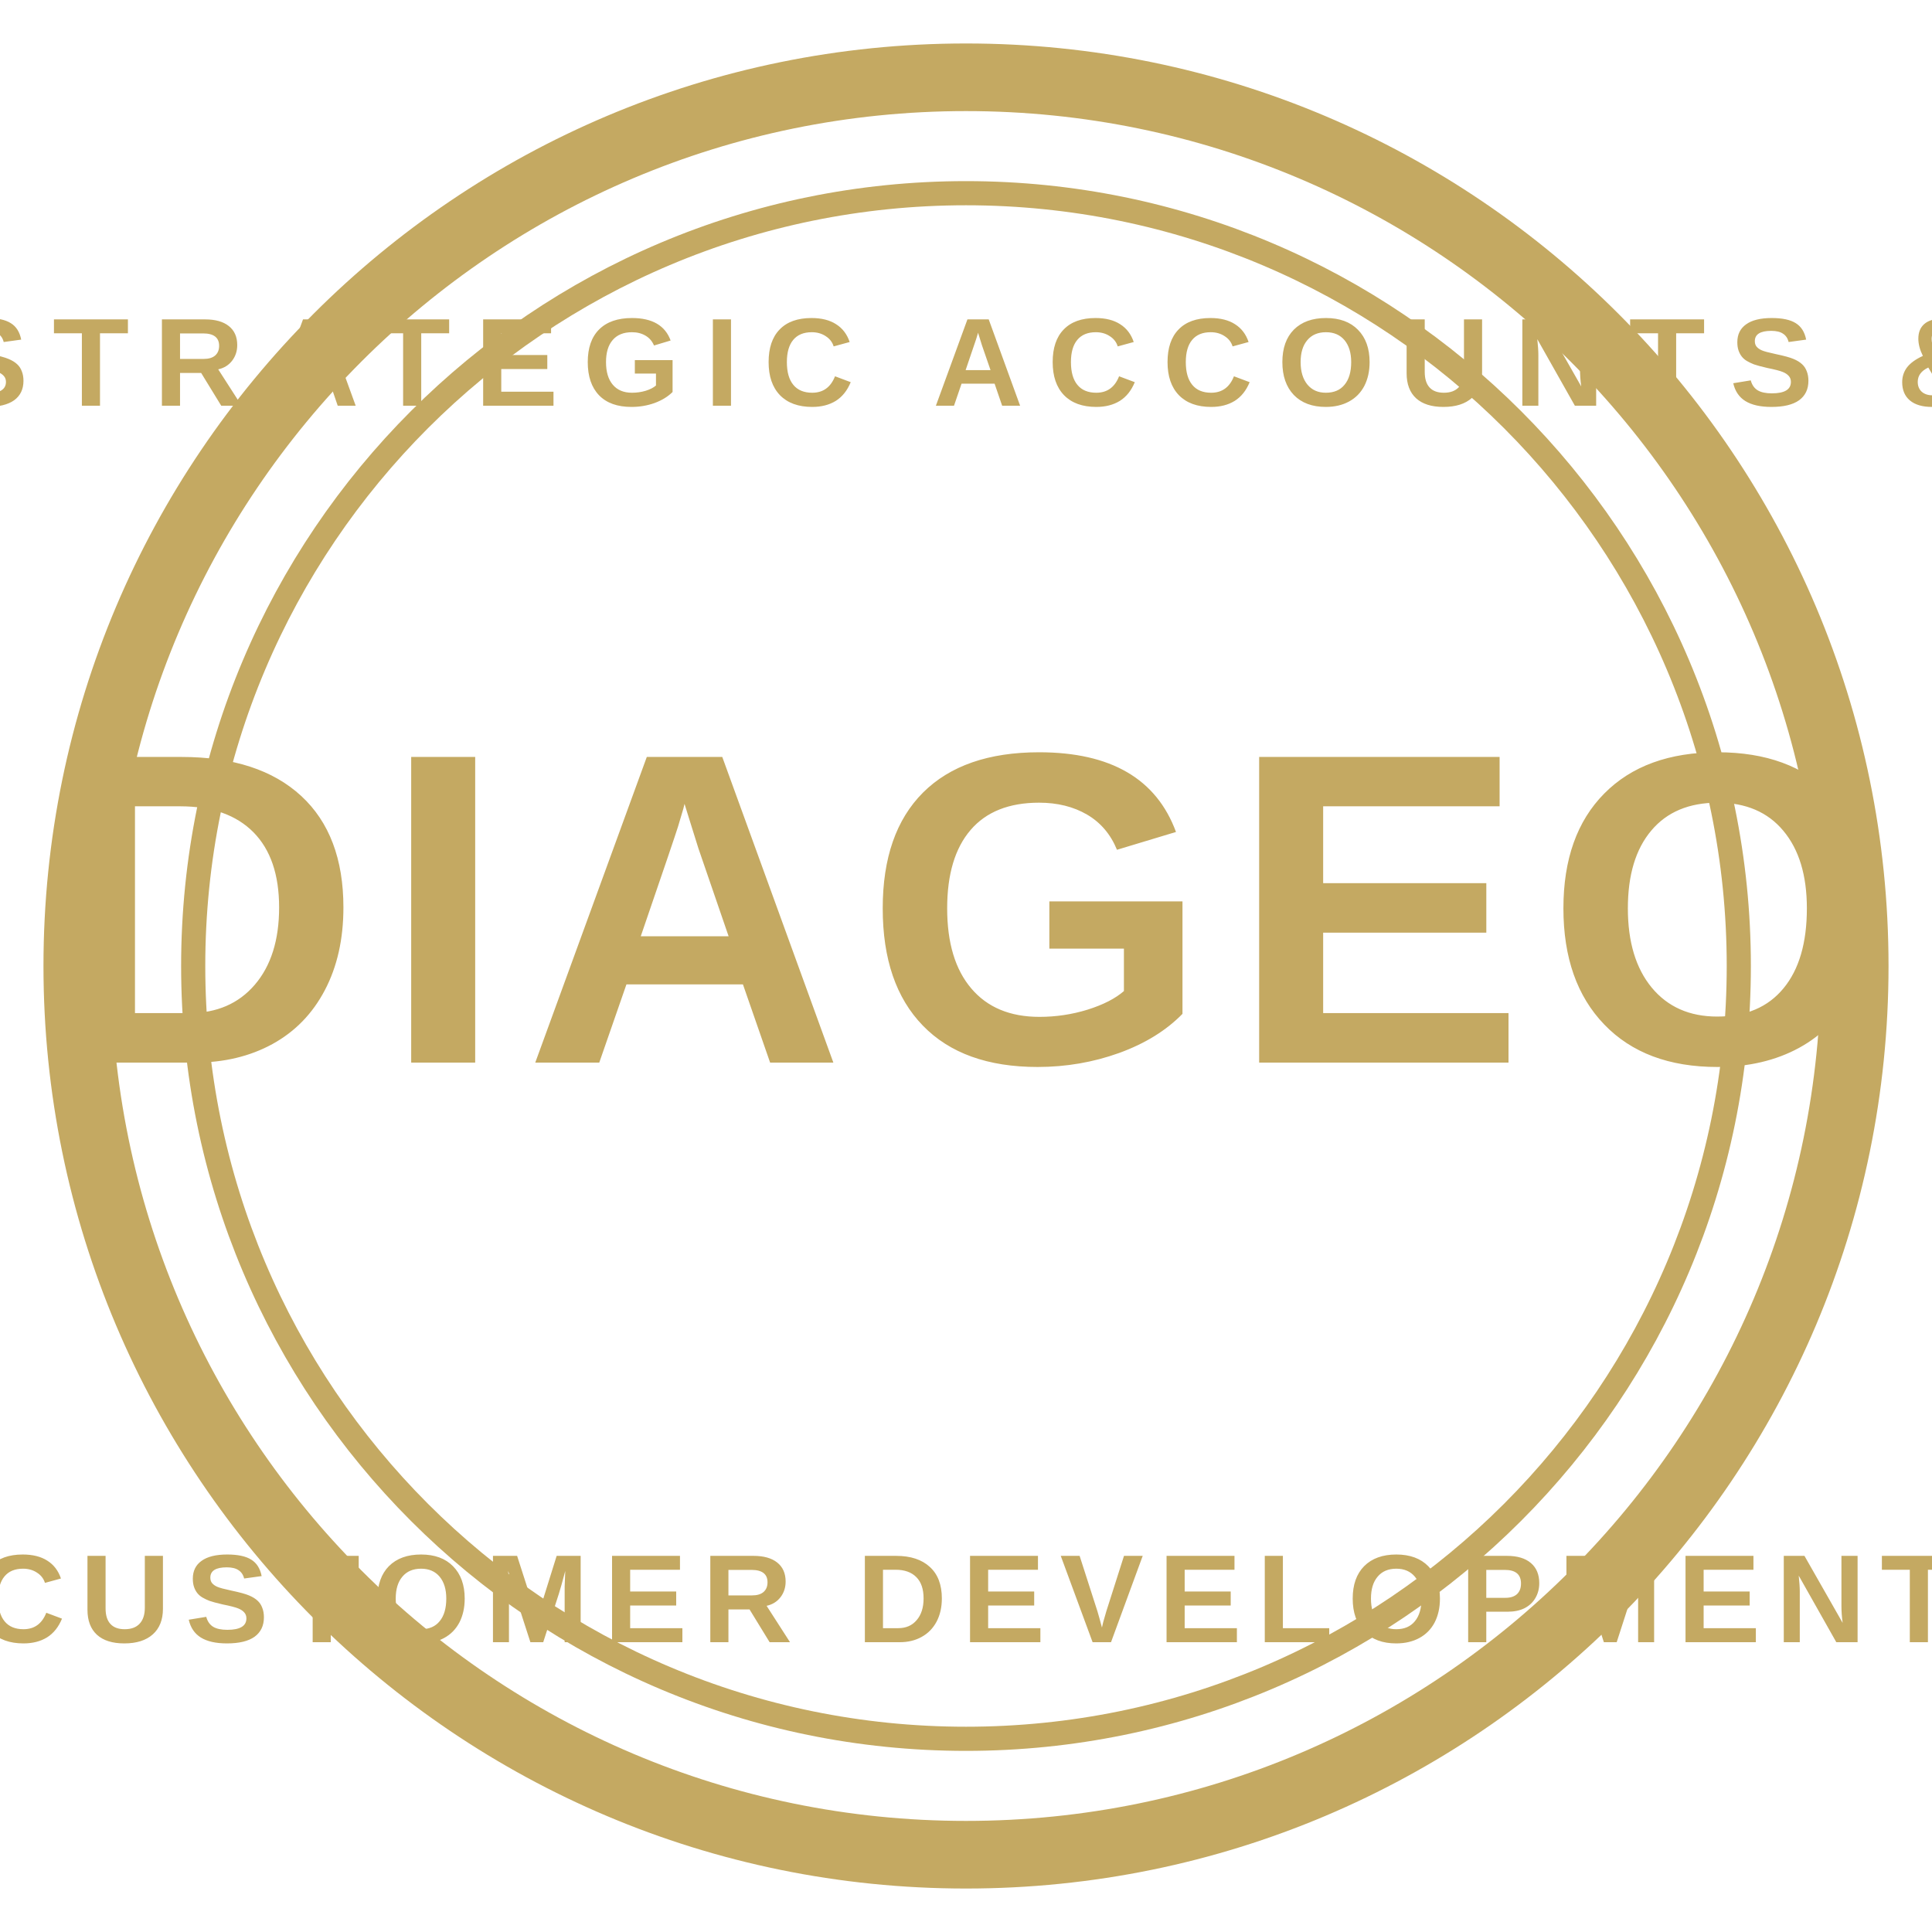
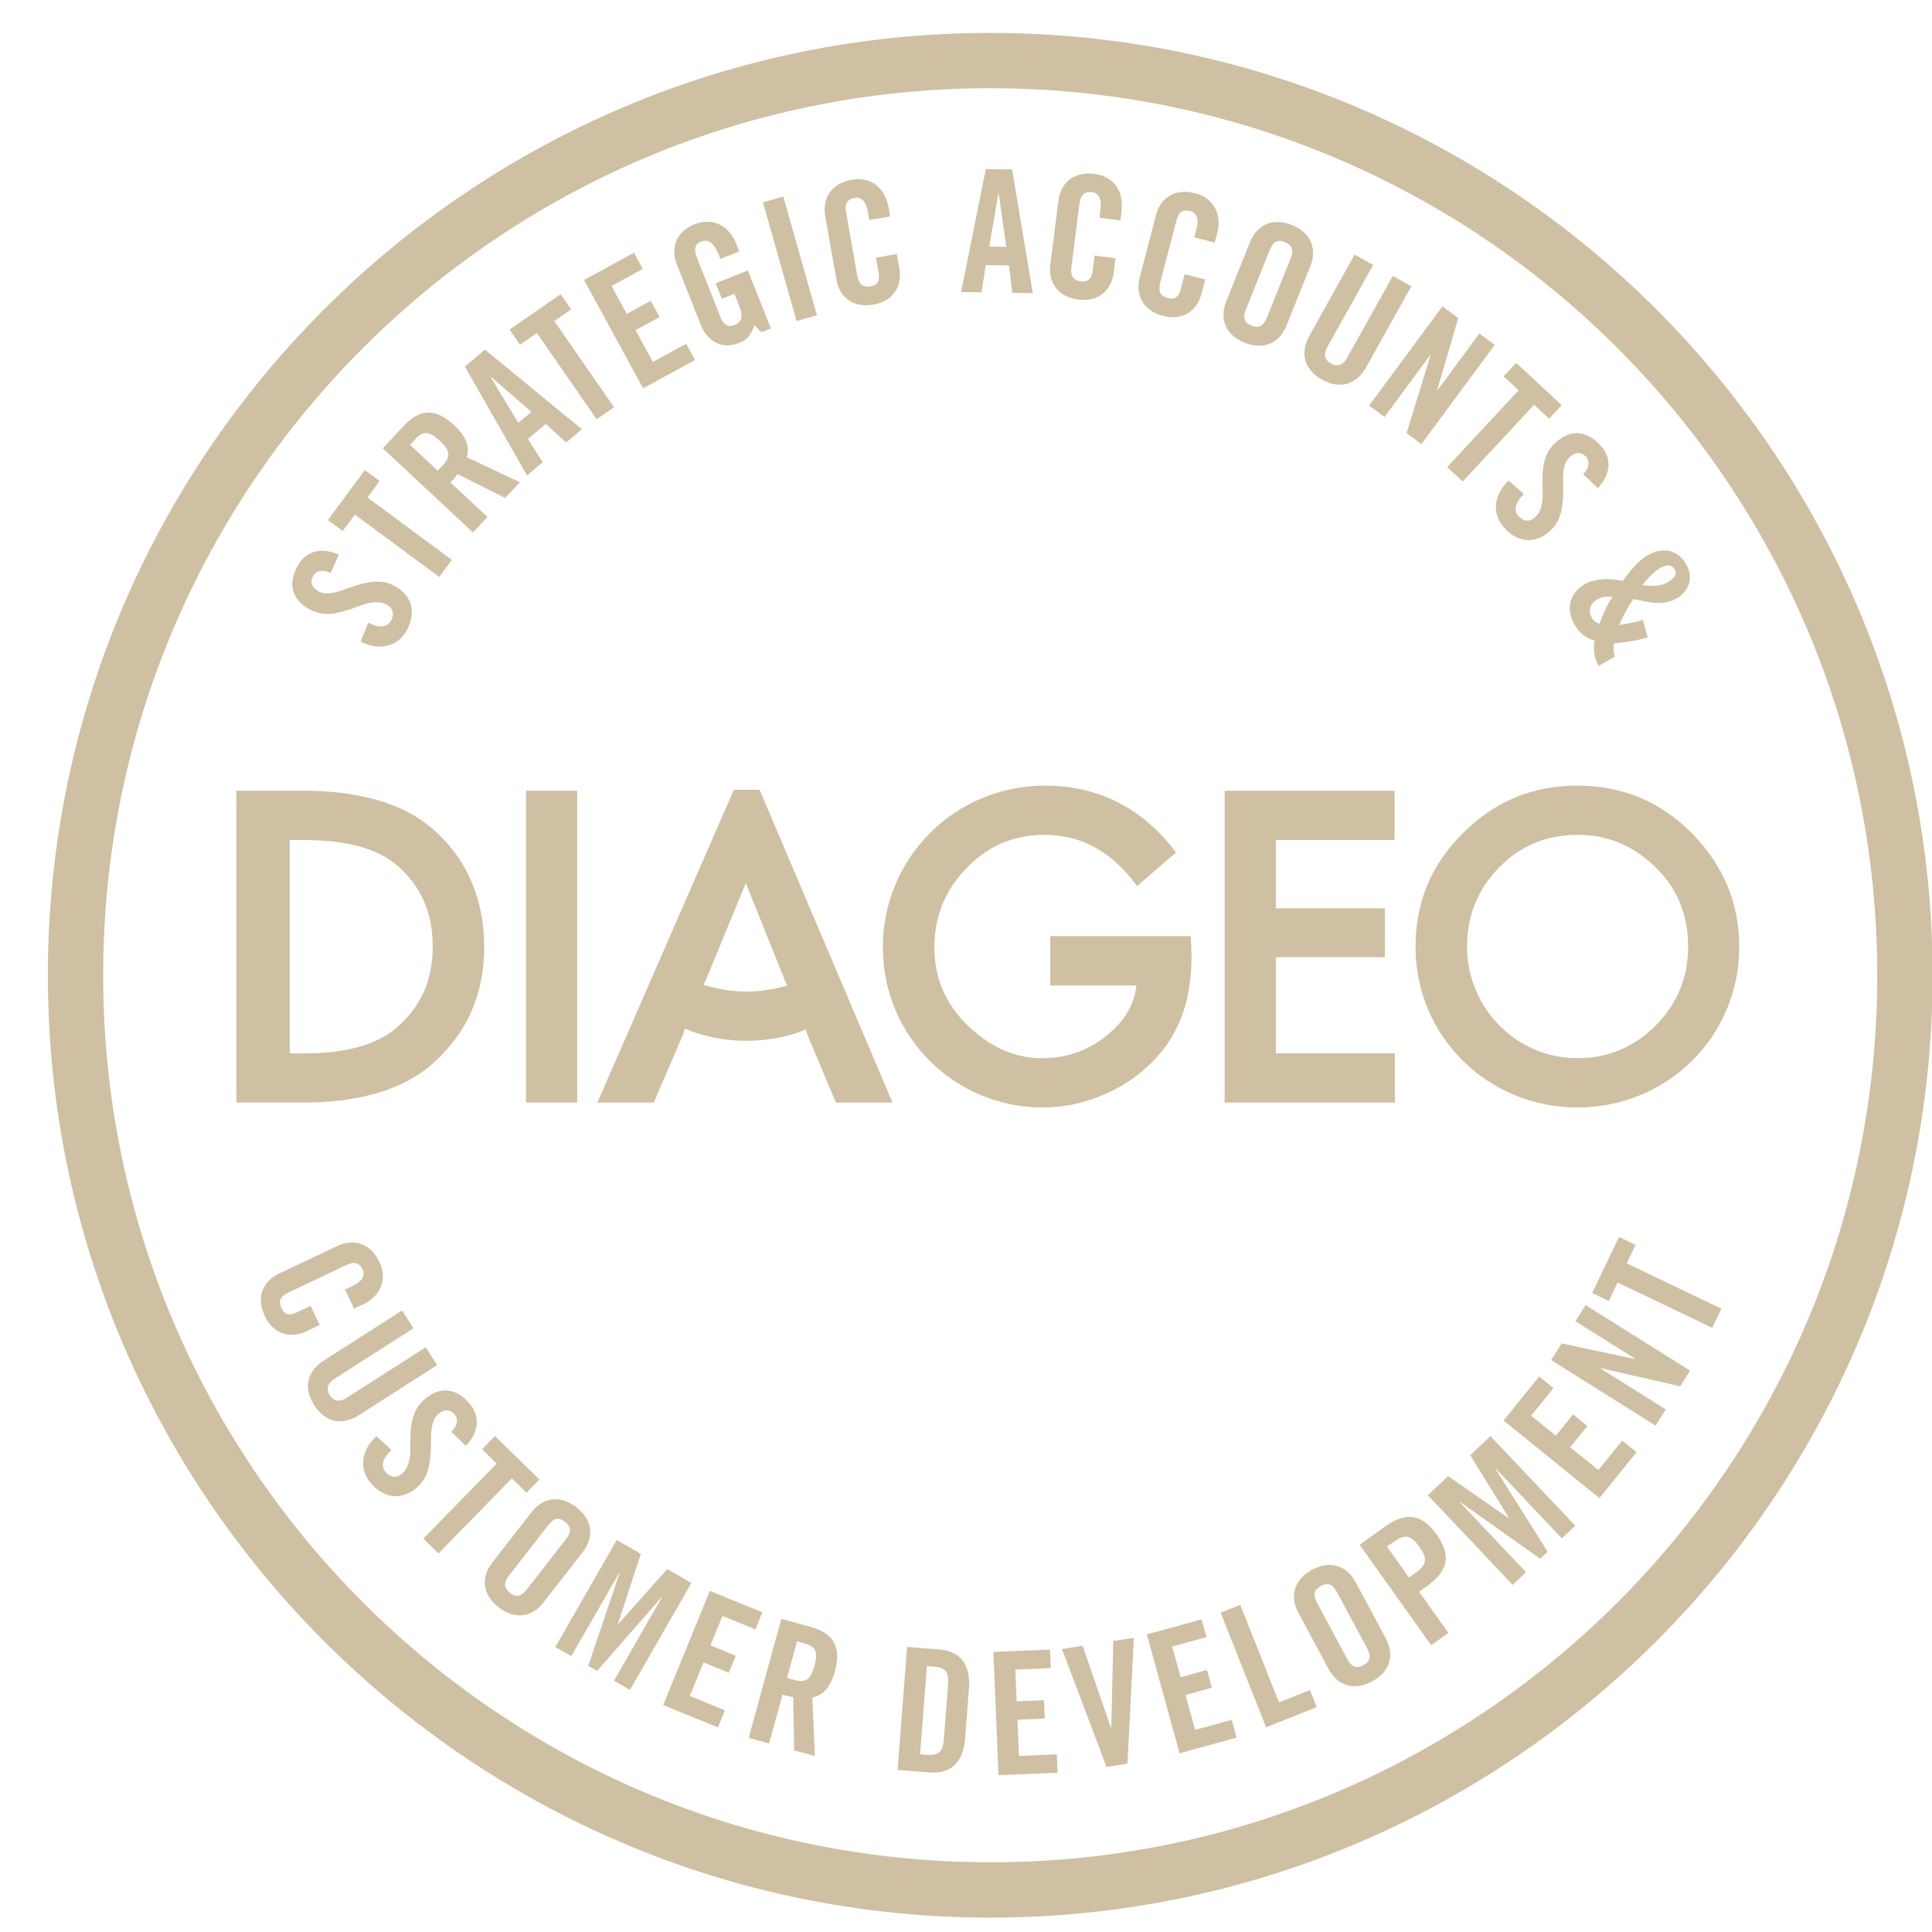
- <svg xmlns="http://www.w3.org/2000/svg" viewBox="0 0 200 200">
-   <circle cx="100" cy="100" r="92" stroke="#C4A962" stroke-width="7" fill="none" />
-   <circle cx="100" cy="100" r="80" stroke="#C4A962" stroke-width="2.5" fill="none" />
-   <text x="100" y="110" text-anchor="middle" font-family="'Arial Black', Arial, Helvetica, sans-serif" font-size="46" font-weight="900" fill="#C4A962" letter-spacing="2">DIAGEO</text>
-   <text x="100" y="42" text-anchor="middle" font-family="Arial, Helvetica, sans-serif" font-size="13" font-weight="700" fill="#C4A962" letter-spacing="2.5">STRATEGIC ACCOUNTS &amp;</text>
-   <text x="100" y="170" text-anchor="middle" font-family="Arial, Helvetica, sans-serif" font-size="13" font-weight="700" fill="#C4A962" letter-spacing="1.5">CUSTOMER DEVELOPMENT</text>
+ <svg xmlns="http://www.w3.org/2000/svg" id="Layer_1" data-name="Layer 1" viewBox="30 28 300 300">
+   <defs>
+     <style>
+       .cls-1 {
+         fill: #cfc0a3;
+       }
+     </style>
+   </defs>
+   <g>
+     <path class="cls-1" d="M183.76,33.11c-80.68,0-146.33,65.64-146.33,146.33s65.64,146.33,146.33,146.33,146.33-65.64,146.33-146.33S264.44,33.11,183.76,33.11ZM183.76,317.17c-76.07,0-137.74-61.67-137.74-137.74S107.69,41.7,183.76,41.7s137.74,61.67,137.74,137.74-61.67,137.74-137.74,137.74Z" />
+     <path class="cls-1" d="M139.21,180.97c.15-.3.4-.8.5-1.05l6.1-14.79,6,14.94c.1.25.3.65.45,1l-.75.15c-1.7.45-3.6.75-5.55.75s-3.75-.25-5.65-.75c-.35-.1-.85-.25-1.1-.25ZM77.2,158.44c6.8,0,11.59,1.4,14.59,4.05,3.6,3.15,5.4,7.3,5.4,12.49s-1.75,9.04-5.2,12.24c-3,2.85-7.89,4.35-14.79,4.35h-2.2v-33.13h2.2ZM287.08,162.68c3.4,3.3,5.05,7.45,5.05,12.29s-1.7,8.9-5.05,12.29c-3.35,3.35-7.4,5.05-12.14,5.05-9.55,0-17.14-7.85-17.14-17.34,0-4.8,1.7-8.95,5.05-12.34,3.3-3.35,7.39-5,12.09-5s8.74,1.7,12.14,5.05ZM206.57,165.58l6.05-5.2c-5.2-6.95-12.14-10.39-20.34-10.39-13.94,0-25.19,11.14-25.19,25.09s11.19,24.89,24.84,24.89c3.45,0,6.74-.75,9.94-2.2,3.1-1.4,5.8-3.35,8-5.9,2.1-2.35,3.45-5.05,4.25-8,.65-2.45,1.05-5.45.85-9.05l-.1-1.45h-21.79v7.65h13.39c-.35,3-1.9,5.6-4.6,7.75-2.95,2.4-6.3,3.55-10.04,3.55-4.35,0-8.25-1.8-11.84-5.35-3.25-3.3-4.9-7.25-4.9-11.84,0-4.85,1.7-9.05,5.2-12.54,3.3-3.35,7.29-4.95,11.89-4.95,5.9,0,10.54,2.7,14.39,7.95ZM155.35,188.62l4.45,10.59h8.79l-20.64-48.57h-4l-21.19,48.57h8.75l4.65-10.79c.1-.3.15-.5.2-.7.2.1.5.2.85.35,2.6,1,5.7,1.55,8.74,1.55s5.95-.6,7.7-1.2c.9-.3,1.2-.45,1.45-.6.05.2.2.65.25.8ZM76.95,199.21c8.9,0,15.74-2,20.34-6.15,5.25-4.7,7.9-10.69,7.9-18.04s-2.7-13.79-8.1-18.39c-4.55-3.9-11.29-5.85-20.04-5.85h-10.34v48.42h10.24ZM111.68,150.79v48.42h7.95v-48.42h-7.95ZM228.11,176.63h16.94v-7.6h-16.94v-10.59h18.44v-7.65h-26.39v48.42h26.44v-7.65h-18.49v-14.94ZM257.2,157.34c-4.95,4.85-7.4,10.79-7.4,17.69,0,13.94,11.25,24.94,25.14,24.94s25.13-10.94,25.13-24.94c0-6.85-2.5-12.69-7.35-17.64-4.9-4.95-10.84-7.4-17.79-7.4s-12.84,2.45-17.74,7.35Z" />
+   </g>
+   <path class="cls-1" d="M184.08,323.58c-79.76,0-144.65-64.89-144.65-144.65S104.32,34.28,184.08,34.28s144.65,64.89,144.65,144.65-64.89,144.65-144.65,144.65ZM184.08,35.86c-78.89,0-143.07,64.18-143.07,143.07s64.18,143.07,143.07,143.07,143.07-64.18,143.07-143.07S262.97,35.86,184.08,35.86Z" />
+   <g>
+     <path class="cls-1" d="M82.63,114.1l-1.28,2.88c-1.27-.62-2.25-.36-2.72.44-.54.92-.24,1.77.77,2.36,1.01.59,2.26.43,4.15-.27,4.62-1.75,6.43-1.28,7.9-.42,2.66,1.55,3.22,4.22,1.61,6.96-1.39,2.38-4.22,3.06-7.07,1.58l1.19-2.93c1.76.88,2.95.68,3.5-.26.56-.96.42-1.93-.56-2.51-1.12-.66-2.52-.52-4.34.17-3.51,1.33-5.61,1.76-7.92.41-2.63-1.54-3.18-4.01-1.56-6.78,1.3-2.22,3.63-2.79,6.32-1.62Z" />
+     <path class="cls-1" d="M86.65,100.99l2.3,1.7-1.89,2.56,13.1,9.69-1.96,2.65-13.1-9.69-1.89,2.56-2.3-1.7,5.74-7.76Z" />
+     <path class="cls-1" d="M92.68,94.15c2.44-2.62,4.89-2.87,7.84-.13,1.82,1.7,2.48,3.33,1.96,4.98l8.24,3.88-2.28,2.44-7.39-3.7c-.25.35-.59.75-1.1,1.3l5.74,5.35-2.24,2.41-14.01-13.06,3.24-3.47ZM97.97,101.08l.85-.91c1.19-1.28,1.09-2.22-.54-3.73-1.63-1.52-2.53-1.6-3.85-.18l-.76.81,4.31,4.02Z" />
+     <path class="cls-1" d="M105.3,82.29l15.05,12.36-2.43,2.05-3.18-2.87-2.76,2.33,2.29,3.62-2.43,2.05-9.66-16.91,3.12-2.63ZM106.18,86.54l4.31,7.12,2.03-1.71-6.3-5.45-.04.03Z" />
+     <path class="cls-1" d="M117.06,73.69l1.63,2.35-2.62,1.81,9.28,13.38-2.7,1.87-9.28-13.38-2.62,1.81-1.63-2.35,7.93-5.5Z" />
+     <path class="cls-1" d="M128.44,67.25l1.37,2.52-4.85,2.64,2.36,4.33,3.73-2.03,1.37,2.52-3.73,2.03,2.69,4.94,5.17-2.82,1.37,2.52-8.06,4.4-9.17-16.82,7.73-4.22Z" />
+     <path class="cls-1" d="M144.31,65.84l.48,1.21-2.91,1.15-.04-.1c-.88-2.22-1.66-3.11-3.04-2.56-.96.38-1.04,1.33-.61,2.41l3.69,9.3c.39.99,1.03,1.67,2.14,1.23,1.28-.51,1.35-1.48.74-3.03l-.72-1.82-1.95.77-.96-2.42,5-1.99,3.58,9.02-1.48.59-1.09-1.11c-.55,1.64-1.17,2.29-2.43,2.79-2.61,1.04-4.88-.29-5.89-2.83l-3.71-9.35c-1-2.52-.2-5.11,2.71-6.27,2.96-1.17,5.44.33,6.49,2.99Z" />
+     <path class="cls-1" d="M151.63,58.52l5.22,18.43-3.16.9-5.22-18.43,3.17-.9Z" />
+     <path class="cls-1" d="M167.97,60.17l.25,1.44-3.24.57-.25-1.44c-.25-1.41-.98-2.2-1.97-2.02-1.23.22-1.62.9-1.37,2.29l1.72,9.74c.24,1.38.85,1.92,2.08,1.71,1.28-.23,1.42-1.11,1.24-2.1l-.42-2.35,3.24-.57.4,2.25c.47,2.66-.86,5.05-3.97,5.6-3.26.58-5.33-1.19-5.8-3.88l-1.74-9.87c-.48-2.74.91-5.06,4.12-5.63,3-.53,5.18,1.27,5.71,4.27Z" />
+     <path class="cls-1" d="M187.16,54.31l3.21,19.21-3.18-.05-.51-4.25-3.61-.06-.65,4.23-3.18-.05,3.84-19.09,4.08.07ZM185.03,58.09l-1.43,8.2,2.65.04-1.16-8.24h-.05Z" />
+     <path class="cls-1" d="M204.16,60.78l-.18,1.45-3.26-.41.18-1.45c.18-1.42-.28-2.39-1.29-2.52-1.24-.16-1.81.38-1.99,1.78l-1.25,9.81c-.18,1.39.24,2.09,1.48,2.25,1.29.16,1.69-.64,1.81-1.64l.3-2.37,3.26.41-.29,2.26c-.34,2.68-2.32,4.57-5.45,4.17-3.29-.42-4.74-2.71-4.39-5.42l1.26-9.95c.35-2.76,2.37-4.56,5.61-4.15,3.03.38,4.57,2.75,4.19,5.77Z" />
+     <path class="cls-1" d="M218.99,64.27l-.37,1.41-3.18-.83.37-1.41c.36-1.39.02-2.41-.95-2.66-1.21-.31-1.85.15-2.2,1.51l-2.49,9.57c-.35,1.36-.03,2.1,1.18,2.42,1.26.33,1.75-.42,2.01-1.4l.6-2.31,3.18.83-.57,2.21c-.68,2.62-2.88,4.24-5.94,3.45-3.21-.83-4.35-3.29-3.66-5.94l2.52-9.7c.7-2.7,2.93-4.23,6.09-3.41,2.95.77,4.18,3.31,3.42,6.26Z" />
+     <path class="cls-1" d="M233.48,69.3l-3.73,9.31c-1.01,2.51-3.37,3.85-6.48,2.6-3.08-1.23-3.9-3.82-2.88-6.36l3.72-9.28c1.04-2.59,3.43-3.85,6.49-2.63,3.03,1.21,3.92,3.77,2.88,6.36ZM223.47,76.01c-.52,1.31-.29,2.08.86,2.55,1.28.51,1.92-.09,2.39-1.24l3.68-9.16c.41-1.03.51-1.99-.86-2.55-1.08-.43-1.82-.16-2.38,1.22l-3.68,9.19Z" />
+     <path class="cls-1" d="M243.22,69.15l-7.09,12.69c-.62,1.11-.5,2.03.55,2.61,1.04.58,1.89.2,2.51-.91l7.09-12.69,2.87,1.6-7.03,12.6c-1.44,2.57-3.96,3.5-6.83,1.9-2.8-1.56-3.46-4.15-1.97-6.81l7.03-12.6,2.87,1.6Z" />
+     <path class="cls-1" d="M256.44,77.38l-3.28,11.2.04.03,6.51-8.82,2.39,1.76-11.38,15.41-2.31-1.7,3.73-12.12-.04-.03-7.11,9.63-2.39-1.76,11.38-15.41,2.46,1.81Z" />
+     <path class="cls-1" d="M272.5,90.92l-1.95,2.1-2.33-2.17-11.1,11.92-2.41-2.24,11.1-11.92-2.33-2.17,1.95-2.1,7.07,6.58Z" />
+     <path class="cls-1" d="M278.13,103.79l-2.31-2.14c.99-1,1.06-2.01.46-2.71-.7-.8-1.6-.79-2.48-.03-.88.76-1.14,2.01-1.08,4.02.18,4.94-.86,6.5-2.14,7.61-2.32,2.02-5.03,1.69-7.11-.71-1.81-2.08-1.55-4.98.77-7.2l2.39,2.07c-1.4,1.39-1.59,2.58-.88,3.4.73.84,1.69,1.02,2.56.28.98-.85,1.3-2.22,1.23-4.16-.13-3.75.13-5.87,2.16-7.63,2.3-2,4.82-1.73,6.93.7,1.69,1.94,1.48,4.33-.5,6.51Z" />
+     <path class="cls-1" d="M290.29,120.95c-2.11,1.22-4.52.51-6.67.07-.84,1.25-1.61,2.62-2.17,4.02,1.26-.21,2.47-.39,3.66-.78l.74,2.7c-1.7.56-3.5.74-5.24.96-.13.63-.12,1.39.14,2.04l-2.52,1.46c-.67-1.21-.91-2.63-.6-3.94-1.51-.44-2.39-1.22-3.14-2.5-1.41-2.43-.73-4.91,1.56-6.24,1.47-.85,3.56-1.05,5.95-.54,1.49-2.09,2.7-3.32,3.83-3.97,2.34-1.36,4.65-.92,5.97,1.35,1.2,2.06.58,4.17-1.48,5.37ZM277.92,121.14c-.99.57-1.35,1.74-.79,2.7.31.53.62.81,1.24,1.03.53-1.47,1.13-2.86,2.01-4.2-1.26-.06-1.72.05-2.45.47ZM285.03,118.85c1.89.25,2.96.12,3.85-.39,1.24-.72,1.57-1.37,1.17-2.06-.39-.67-1.18-.82-2.28-.18-.87.51-1.73,1.34-2.74,2.63Z" />
+   </g>
+   <g>
+     <path class="cls-1" d="M86.3,230.58l-1.32.62-1.41-2.97,1.32-.62c1.29-.61,1.86-1.53,1.43-2.44-.53-1.13-1.3-1.32-2.57-.72l-8.94,4.24c-1.27.6-1.63,1.33-1.1,2.46.56,1.17,1.45,1.07,2.36.64l2.16-1.02,1.41,2.97-2.06.98c-2.44,1.16-5.1.51-6.45-2.34-1.42-3-.27-5.45,2.2-6.62l9.06-4.29c2.52-1.19,5.12-.46,6.52,2.49,1.31,2.76.15,5.33-2.61,6.64Z" />
+     <path class="cls-1" d="M94.2,234.26l-12.24,7.83c-1.07.69-1.4,1.56-.75,2.56.64,1.01,1.57,1.07,2.64.39l12.25-7.83,1.77,2.77-12.16,7.78c-2.48,1.59-5.14,1.21-6.92-1.56-1.73-2.7-1.08-5.29,1.48-6.93l12.16-7.78,1.77,2.77Z" />
+     <path class="cls-1" d="M102.33,252.52l-2.26-2.2c1.02-.98,1.11-1.99.52-2.7-.68-.82-1.58-.83-2.48-.09s-1.19,1.98-1.18,4c.05,4.94-1.02,6.48-2.33,7.56-2.37,1.96-5.07,1.57-7.1-.89-1.76-2.13-1.42-5.02.95-7.18l2.34,2.13c-1.43,1.35-1.66,2.54-.96,3.38.71.86,1.67,1.06,2.55.34,1-.83,1.36-2.19,1.34-4.13-.04-3.75.28-5.87,2.35-7.58,2.35-1.94,4.87-1.61,6.91.87,1.64,1.99,1.37,4.37-.66,6.5Z" />
+     <path class="cls-1" d="M113.76,257.74l-2,2.05-2.28-2.23-11.39,11.65-2.35-2.3,11.39-11.65-2.28-2.23,2-2.05,6.91,6.75Z" />
+     <path class="cls-1" d="M120.52,268.96l-6.16,7.91c-1.66,2.13-4.3,2.77-6.94.71-2.62-2.04-2.69-4.75-1.01-6.9l6.14-7.89c1.71-2.2,4.36-2.76,6.96-.74,2.58,2,2.72,4.71,1.01,6.9ZM109.06,272.64c-.86,1.11-.86,1.92.13,2.69,1.09.85,1.87.45,2.63-.54l6.06-7.79c.68-.88,1.04-1.77-.13-2.69-.92-.72-1.71-.66-2.62.52l-6.07,7.81Z" />
+     <path class="cls-1" d="M129.51,269.28l-3.55,10.87.05.03,7.6-8.54,3.75,2.16-9.54,16.61-2.48-1.43,7.46-12.97-.05-.03-10.03,11.49-1.38-.79,4.88-14.45-.05-.03-7.46,12.97-2.48-1.43,9.54-16.61,3.75,2.16Z" />
+     <path class="cls-1" d="M148.38,278.36l-1.08,2.65-5.11-2.09-1.87,4.57,3.93,1.61-1.08,2.65-3.93-1.61-2.13,5.21,5.45,2.23-1.08,2.65-8.5-3.47,7.25-17.73,8.15,3.33Z" />
+     <path class="cls-1" d="M155.89,280.64c3.46.95,4.82,3,3.75,6.89-.66,2.41-1.8,3.74-3.5,4.05l.4,9.1-3.22-.88-.16-8.27c-.42-.06-.94-.18-1.66-.37l-2.07,7.57-3.17-.87,5.06-18.48,4.58,1.25ZM152.21,288.55l1.2.33c1.69.46,2.47-.07,3.06-2.22.59-2.15.24-2.99-1.63-3.5l-1.07-.29-1.56,5.68Z" />
+     <path class="cls-1" d="M175.82,284.12c3.25.25,4.93,2.32,4.64,6.03l-.6,7.83c-.29,3.73-2.26,5.49-5.51,5.24l-4.97-.38,1.47-19.1,4.97.38ZM172.87,300.4l1.11.09c1.88.14,2.44-.61,2.58-2.38l.66-8.57c.14-1.88-.41-2.61-2.18-2.75l-1.11-.09-1.06,13.7Z" />
+     <path class="cls-1" d="M193.05,284.16l.12,2.86-5.51.23.21,4.93,4.24-.18.12,2.86-4.24.18.23,5.62,5.88-.25.12,2.86-9.17.38-.8-19.14,8.8-.37Z" />
+     <path class="cls-1" d="M198.1,283.55l4.41,12.74h.05s.31-13.48.31-13.48l3.2-.5-1,19.55-3.25.51-6.92-18.31,3.2-.5Z" />
+     <path class="cls-1" d="M216.58,279.45l.76,2.76-5.32,1.47,1.31,4.76,4.09-1.13.76,2.76-4.09,1.13,1.49,5.42,5.68-1.57.76,2.76-8.85,2.44-5.09-18.46,8.49-2.34Z" />
+     <path class="cls-1" d="M222.59,277.2l6.01,15.14,4.81-1.91,1.06,2.66-7.87,3.12-7.06-17.8,3.06-1.21Z" />
+     <path class="cls-1" d="M240.47,273.62l4.74,8.83c1.28,2.38.79,5.06-2.16,6.64-2.92,1.57-5.43.54-6.72-1.87l-4.73-8.81c-1.32-2.45-.75-5.11,2.14-6.66,2.87-1.54,5.41-.58,6.72,1.87ZM239.19,285.6c.66,1.24,1.41,1.56,2.51.97,1.22-.65,1.17-1.53.58-2.63l-4.67-8.69c-.53-.98-1.2-1.67-2.51-.97-1.03.55-1.29,1.3-.59,2.6l4.68,8.72Z" />
+     <path class="cls-1" d="M245.05,265.06c3.18-2.26,5.66-2.11,8.03,1.22,2.57,3.61,1.38,5.96-1.48,7.99l-1.25.89,4.56,6.4-2.68,1.91-11.11-15.6,3.93-2.8ZM248.78,272.96l.91-.65c1.75-1.25,2.14-2.11.71-4.12-1.49-2.1-2.44-1.87-4.19-.63l-.84.6,3.42,4.8Z" />
+     <path class="cls-1" d="M254.87,257.21l9.39,6.53.04-.04-6-9.74,3.14-2.97,13.16,13.92-2.08,1.97-10.28-10.87-.04.04,8.12,12.91-1.16,1.09-12.44-8.83-.04.04,10.28,10.87-2.08,1.97-13.16-13.92,3.14-2.97Z" />
+     <path class="cls-1" d="M268.99,241.74l2.23,1.8-3.47,4.29,3.84,3.1,2.67-3.3,2.23,1.8-2.67,3.3,4.37,3.54,3.71-4.58,2.23,1.8-5.77,7.14-14.89-12.05,5.54-6.85Z" />
+     <path class="cls-1" d="M272.47,236.6l11.41,2.43.03-.04-9.28-5.82,1.58-2.52,16.22,10.18-1.52,2.43-12.36-2.81-.03.04,10.14,6.36-1.58,2.52-16.22-10.18,1.62-2.58Z" />
+     <path class="cls-1" d="M281.39,220.07l2.58,1.24-1.37,2.87,14.7,7.03-1.42,2.97-14.7-7.03-1.37,2.87-2.58-1.24,4.17-8.71Z" />
+   </g>
</svg>
